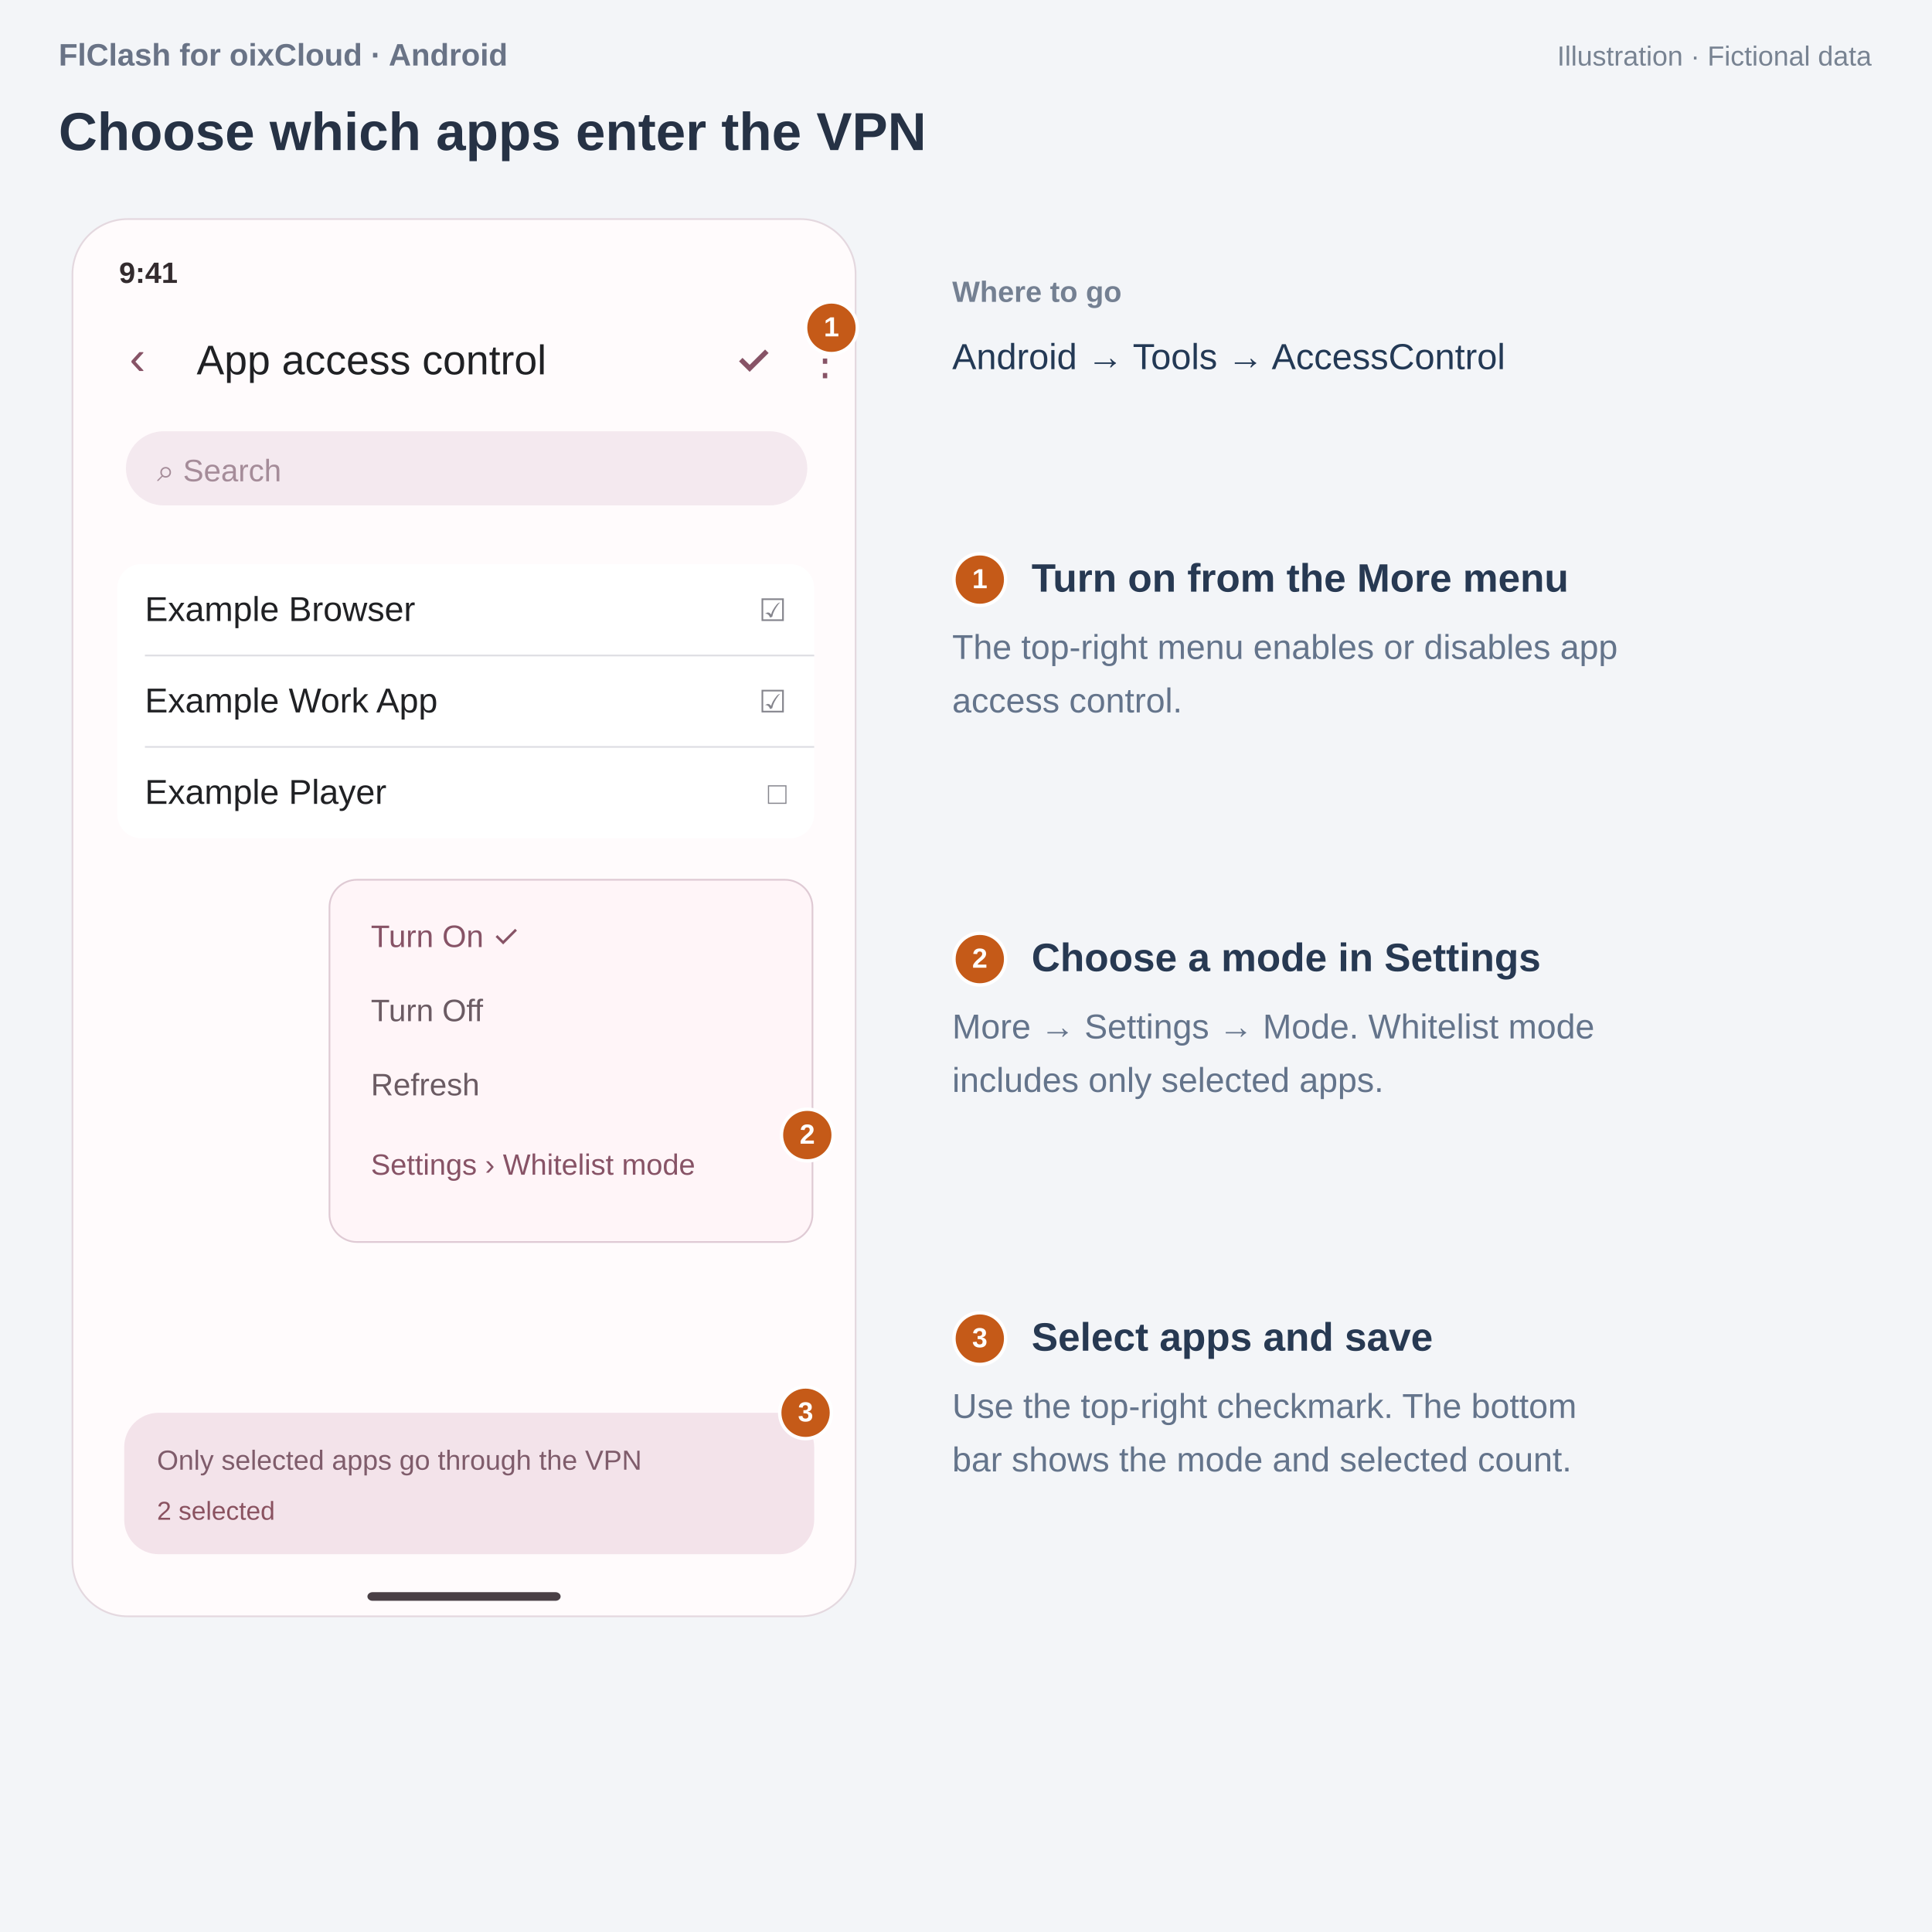
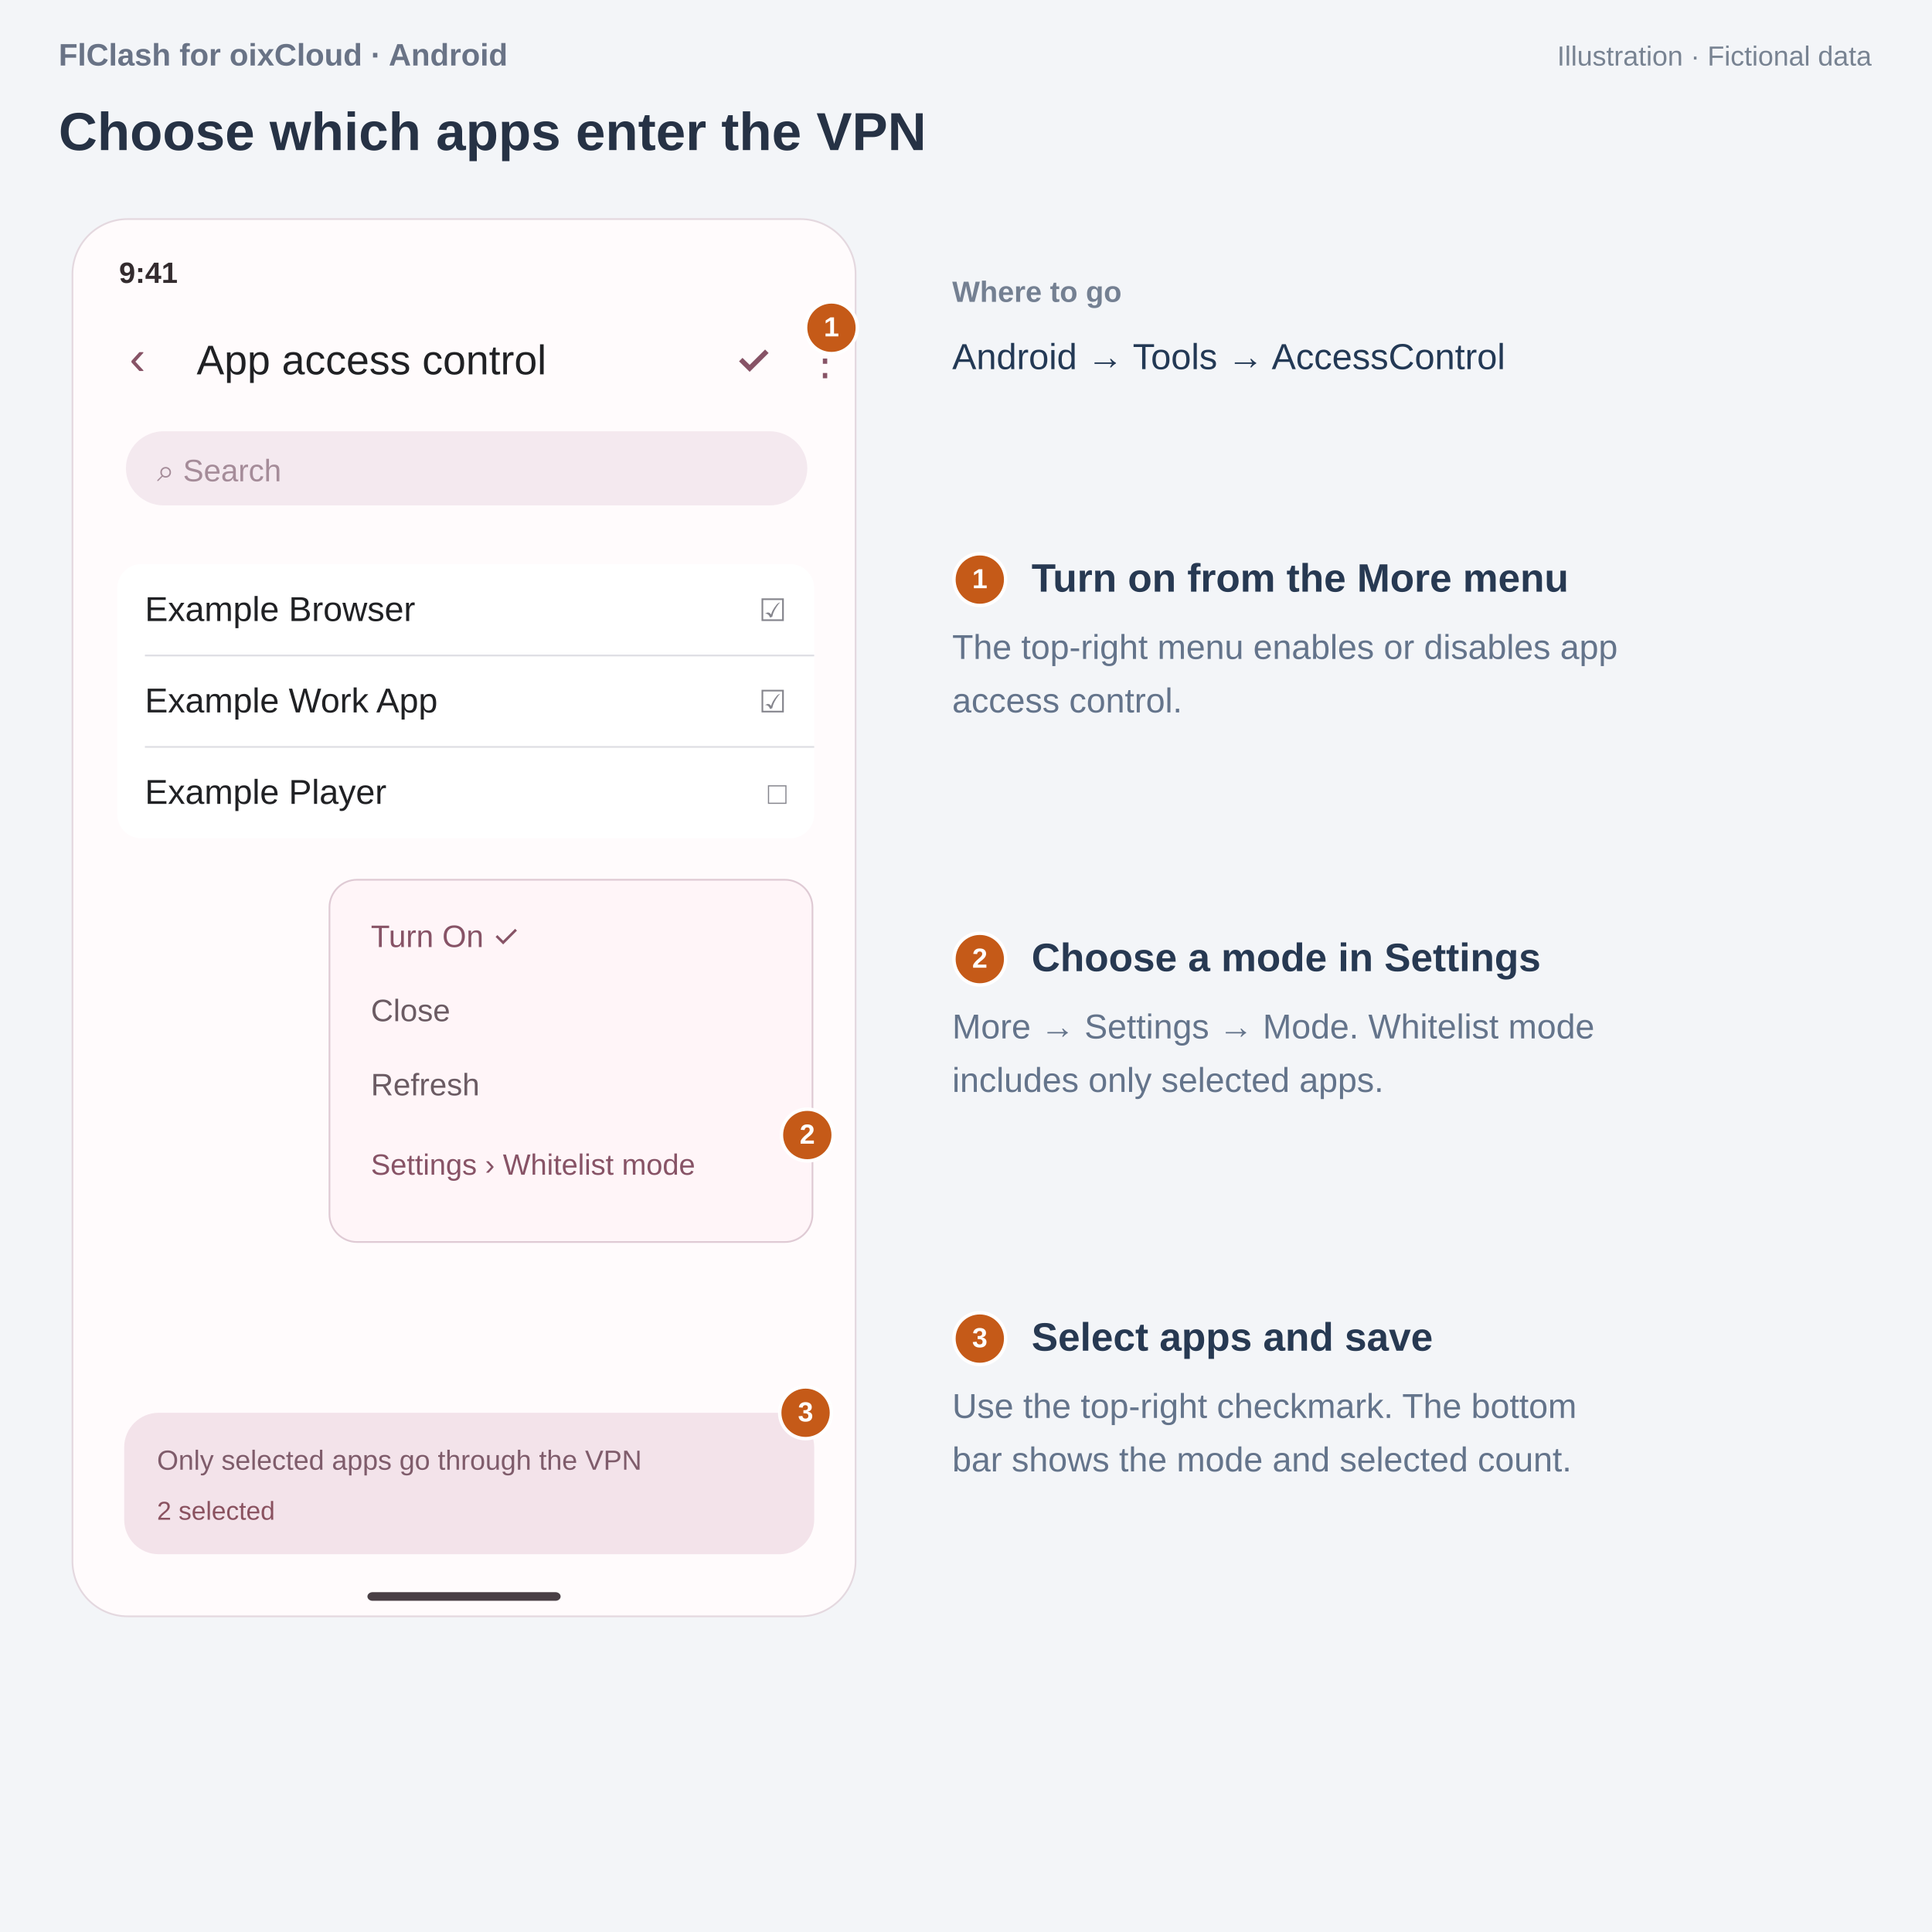
<svg xmlns="http://www.w3.org/2000/svg" width="1120" height="1120" viewBox="0 0 1120 1120" role="img" aria-labelledby="title desc">
  <g font-family="-apple-system,BlinkMacSystemFont,'PingFang SC','Segoe UI',Arial,sans-serif">
    <rect x="0" y="0" width="1120" height="1120" rx="0" fill="#f3f5f8" stroke="none" />
    <text x="34" y="38" font-size="18" fill="#697386" font-weight="600" text-anchor="start">FlClash for oixCloud · Android</text>
    <text x="1085" y="38" font-size="16" fill="#788392" font-weight="500" text-anchor="end">Illustration · Fictional data</text>
    <text x="34" y="87" font-size="31" fill="#263245" font-weight="700" text-anchor="start">Choose which apps enter the VPN</text>
    <rect x="42" y="127" width="454" height="810" rx="32" fill="#fffbfc" stroke="#e4d8df" />
    <text x="69" y="164" font-size="17" fill="#332b2e" font-weight="600" text-anchor="start">9:41</text>
    <text x="75" y="217" font-size="28" fill="#875366" font-weight="400" text-anchor="start">‹</text>
    <text x="114" y="217" font-size="24" fill="#202124" font-weight="400" text-anchor="start">App access control</text>
    <text x="426" y="217" font-size="24" fill="#875366" font-weight="600" text-anchor="start">✓</text>
    <text x="466" y="217" font-size="24.561" fill="#875366" font-weight="400" text-anchor="start">⋮</text>
    <circle cx="482" cy="190" r="15" fill="#c55a18" stroke="#fff" stroke-width="2" />
    <text x="482" y="195" font-size="16" fill="#fff" font-weight="700" text-anchor="middle">1</text>
    <rect x="73" y="250" width="395" height="43" rx="22" fill="#f4e9ef" stroke="none" />
    <text x="91" y="279" font-size="18" fill="#a58c99" font-weight="400" text-anchor="start">⌕ Search</text>
    <rect x="68" y="327" width="404" height="159" rx="14" fill="#fff" stroke="none" />
    <text x="84" y="360" font-size="20" fill="#202124" font-weight="400" text-anchor="start">Example Browser</text>
    <text x="456" y="360" font-size="18" fill="#85858d" font-weight="400" text-anchor="end">☑</text>
    <path d="M84 380H472" stroke="#dedee3" stroke-width="1" />
    <text x="84" y="413" font-size="20" fill="#202124" font-weight="400" text-anchor="start">Example Work App</text>
    <text x="456" y="413" font-size="18" fill="#85858d" font-weight="400" text-anchor="end">☑</text>
    <path d="M84 433H472" stroke="#dedee3" stroke-width="1" />
    <text x="84" y="466" font-size="20" fill="#202124" font-weight="400" text-anchor="start">Example Player</text>
    <text x="456" y="466" font-size="18" fill="#85858d" font-weight="400" text-anchor="end">□</text>
    <rect x="191" y="510" width="280" height="210" rx="16" fill="#fff5f8" stroke="#dfcad4" />
    <text x="215" y="549" font-size="18" fill="#875366" font-weight="400" text-anchor="start">Turn On  ✓</text>
-     <text x="215" y="592" font-size="18" fill="#6b5b63" font-weight="400" text-anchor="start">Turn Off</text>
+     <text x="215" y="592" font-size="18" fill="#6b5b63" font-weight="400" text-anchor="start">Close</text>
    <text x="215" y="635" font-size="18" fill="#6b5b63" font-weight="400" text-anchor="start">Refresh</text>
    <text x="215" y="681" font-size="17" fill="#875366" font-weight="400" text-anchor="start">Settings  ›  Whitelist mode</text>
    <circle cx="468" cy="658" r="15" fill="#c55a18" stroke="#fff" stroke-width="2" />
    <text x="468" y="663" font-size="16" fill="#fff" font-weight="700" text-anchor="middle">2</text>
    <rect x="72" y="819" width="400" height="82" rx="20" fill="#f3e3ea" stroke="none" />
    <text x="91" y="852" font-size="16" fill="#7f5c6b" font-weight="400" text-anchor="start">Only selected apps go through the VPN</text>
    <text x="91" y="881" font-size="15" fill="#8a5260" font-weight="400" text-anchor="start">2 selected</text>
    <circle cx="467" cy="819" r="15" fill="#c55a18" stroke="#fff" stroke-width="2" />
    <text x="467" y="824" font-size="16" fill="#fff" font-weight="700" text-anchor="middle">3</text>
    <rect x="213" y="923" width="112" height="5" rx="3" fill="#493f45" stroke="none" />
    <text x="552" y="175" font-size="17" fill="#748092" font-weight="600" text-anchor="start">Where to go</text>
    <text x="552" y="214" font-size="21" fill="#233955" font-weight="400" text-anchor="start">Android → Tools → AccessControl</text>
    <circle cx="568" cy="336" r="15" fill="#c55a18" stroke="#fff" stroke-width="2" />
    <text x="568" y="341" font-size="16" fill="#fff" font-weight="700" text-anchor="middle">1</text>
    <text x="598" y="343" font-size="23" fill="#273952" font-weight="600" text-anchor="start">Turn on from the More menu</text>
    <text x="552" y="382" font-size="20" fill="#64748b" font-weight="400" text-anchor="start">The top-right menu enables or disables app</text>
    <text x="552" y="413" font-size="20" fill="#64748b" font-weight="400" text-anchor="start"> access control.</text>
    <circle cx="568" cy="556" r="15" fill="#c55a18" stroke="#fff" stroke-width="2" />
    <text x="568" y="561" font-size="16" fill="#fff" font-weight="700" text-anchor="middle">2</text>
    <text x="598" y="563" font-size="23" fill="#273952" font-weight="600" text-anchor="start">Choose a mode in Settings</text>
    <text x="552" y="602" font-size="20" fill="#64748b" font-weight="400" text-anchor="start">More → Settings → Mode. Whitelist mode</text>
    <text x="552" y="633" font-size="20" fill="#64748b" font-weight="400" text-anchor="start">includes only selected apps.</text>
    <circle cx="568" cy="776" r="15" fill="#c55a18" stroke="#fff" stroke-width="2" />
    <text x="568" y="781" font-size="16" fill="#fff" font-weight="700" text-anchor="middle">3</text>
    <text x="598" y="783" font-size="23" fill="#273952" font-weight="600" text-anchor="start">Select apps and save</text>
    <text x="552" y="822" font-size="20" fill="#64748b" font-weight="400" text-anchor="start">Use the top-right checkmark. The bottom</text>
    <text x="552" y="853" font-size="20" fill="#64748b" font-weight="400" text-anchor="start">bar shows the mode and selected count.</text>
  </g>
</svg>
